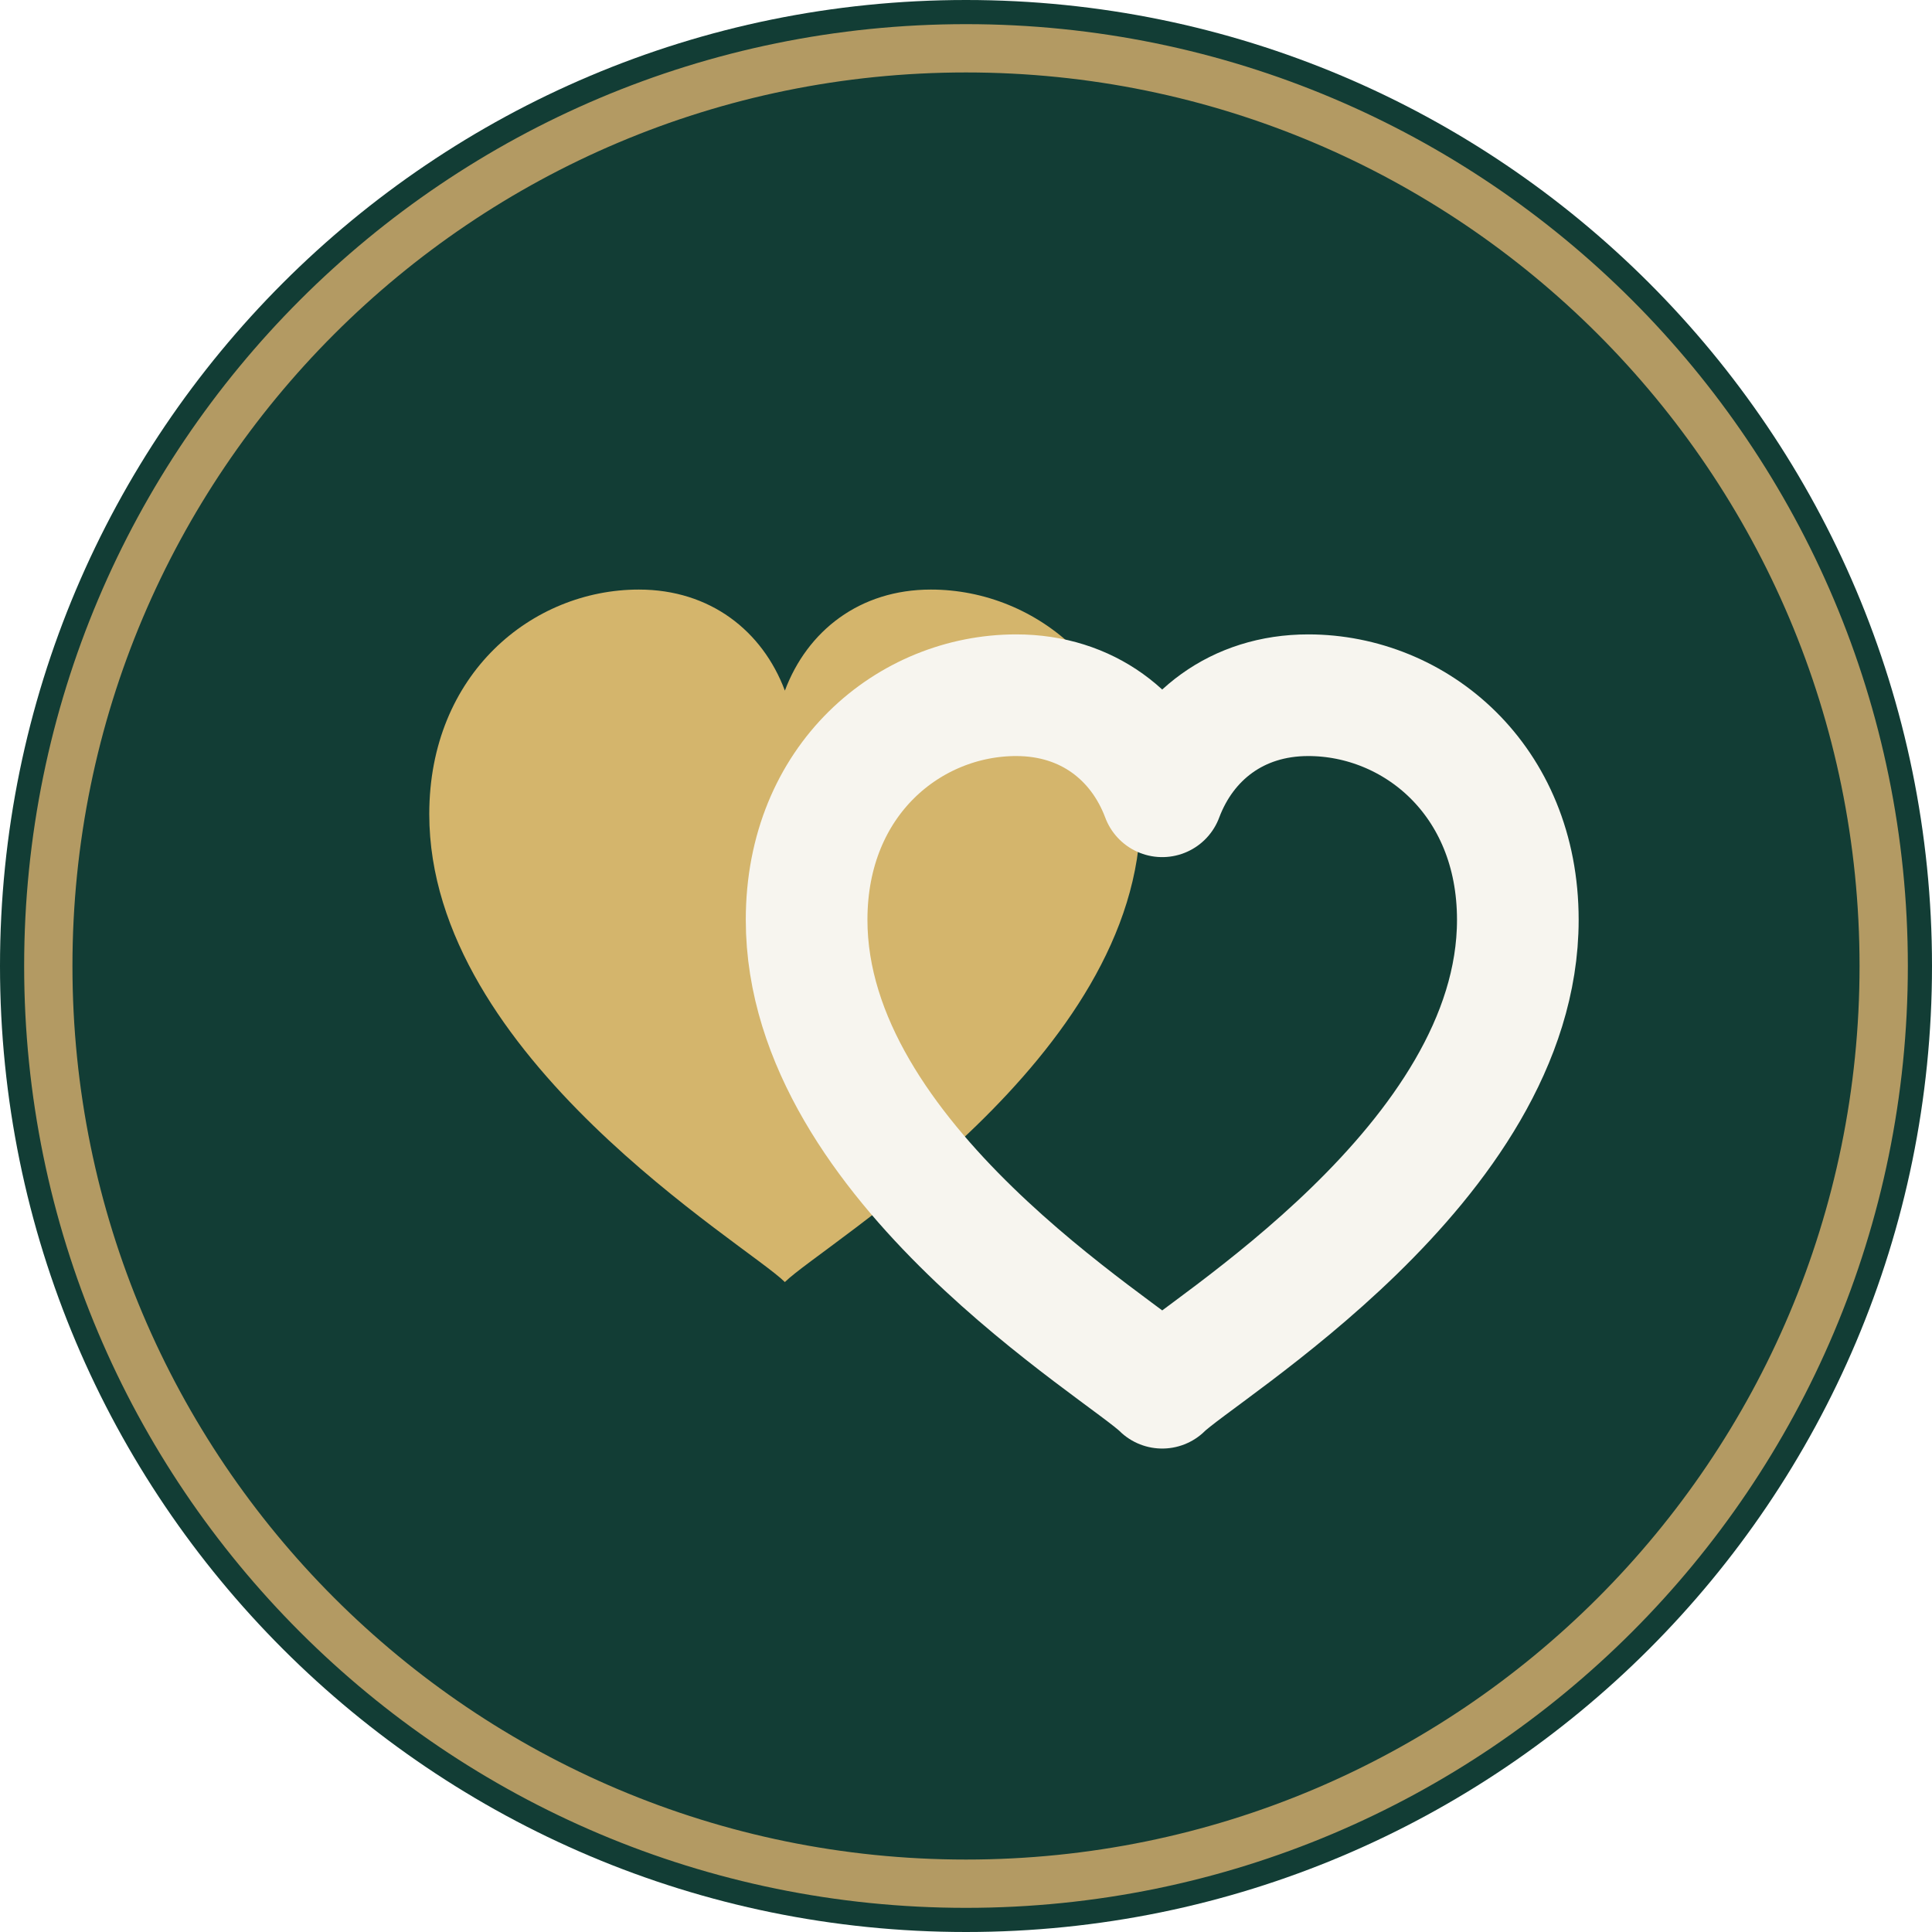
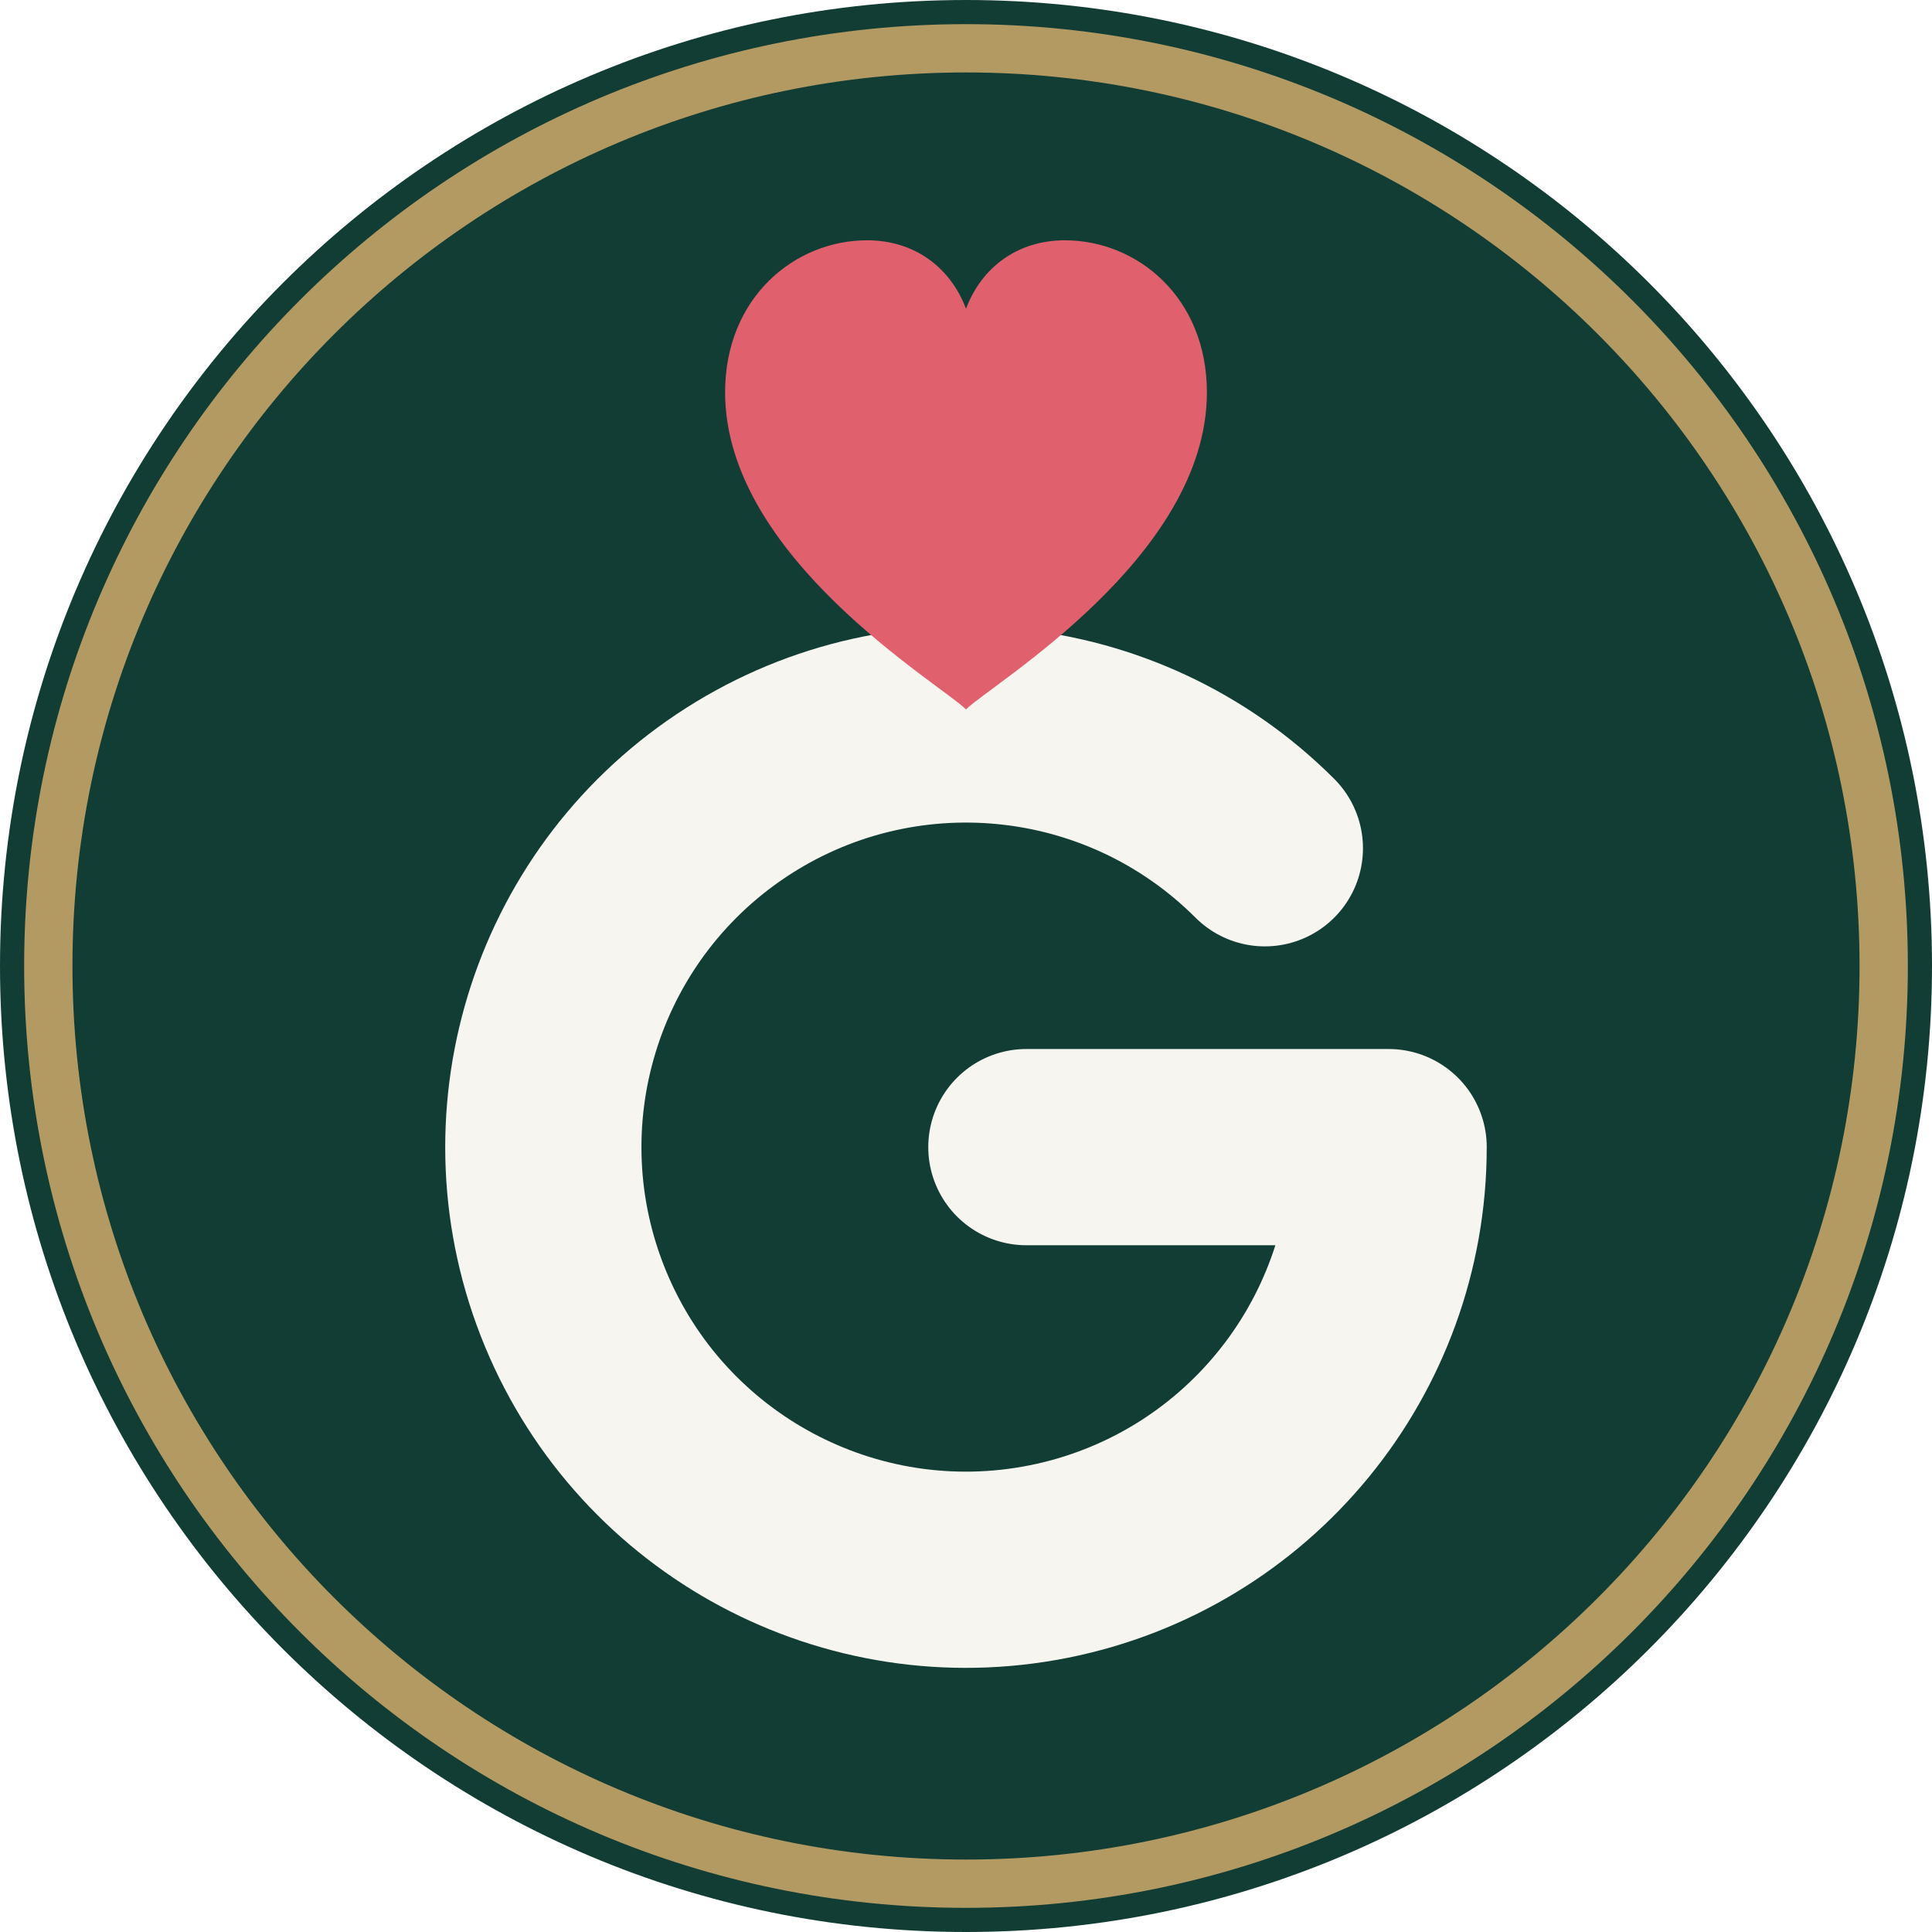
<svg xmlns="http://www.w3.org/2000/svg" viewBox="0 0 64 64">
  <circle cx="32" cy="32" r="32" fill="#123d35" />
  <circle cx="32" cy="32" r="30.4" fill="none" stroke="#b39a63" stroke-width="1.6" />
-   <path transform="translate(26 31) scale(.62) translate(-32 -33.5)" d="M32 52C30 50 13 40 13 27 13 19.5 18.5 15 24.2 15 28 15 30.8 17.2 32 20.4 33.2 17.2 36 15 39.8 15 45.5 15 51 19.5 51 27 51 40 34 50 32 52Z" fill="#d4b56c" />
-   <path transform="translate(38.5 34.5) scale(.62) translate(-32 -33.5)" d="M32 52C30 50 13 40 13 27 13 19.5 18.5 15 24.2 15 28 15 30.8 17.2 32 20.4 33.2 17.2 36 15 39.8 15 45.5 15 51 19.5 51 27 51 40 34 50 32 52Z" fill="none" stroke="#f7f5ef" stroke-width="6.5" stroke-linejoin="round" />
+   <path d="M41.9 28.1A14 14 0 1 0 46 38H34" fill="none" stroke="#f7f5ef" stroke-width="6.5" stroke-linecap="round" stroke-linejoin="round" />
+   <path transform="translate(32 23.5) scale(.42) translate(-32 -52)" d="M32 52C30 50 13 40 13 27 13 19.5 18.5 15 24.2 15 28 15 30.8 17.2 32 20.4 33.2 17.2 36 15 39.8 15 45.5 15 51 19.5 51 27 51 40 34 50 32 52Z" fill="#e0606e" />
</svg>
